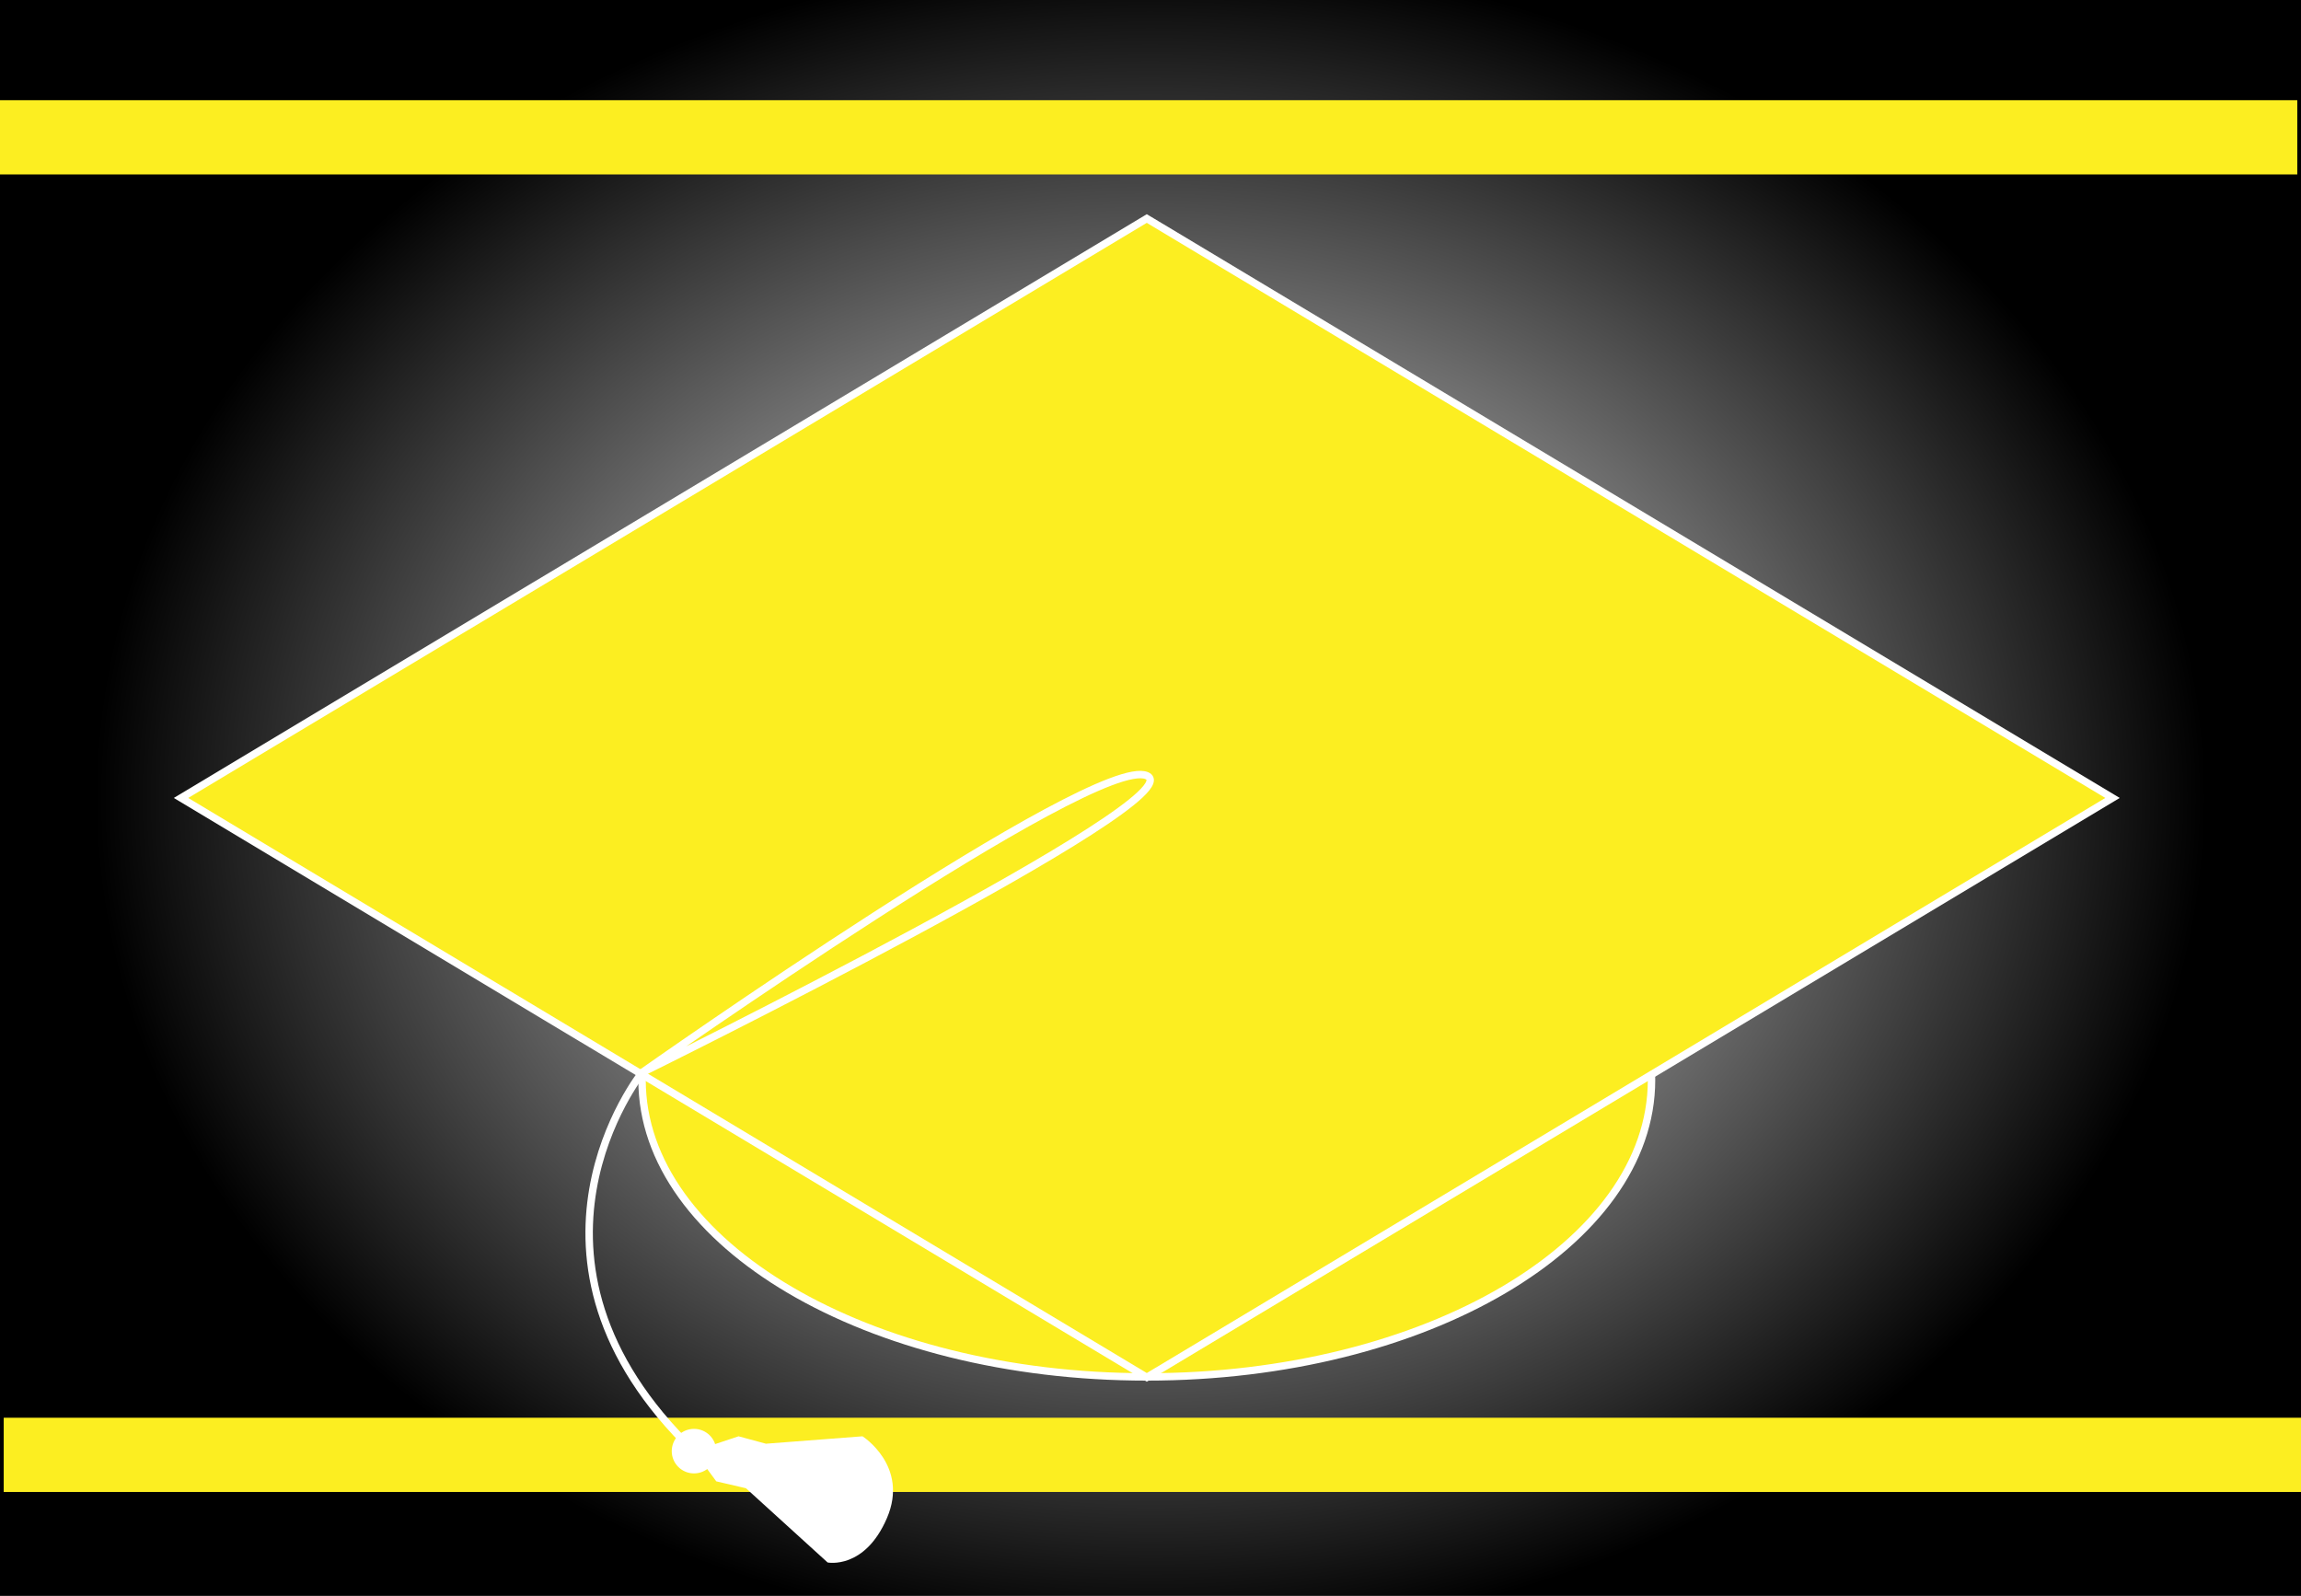
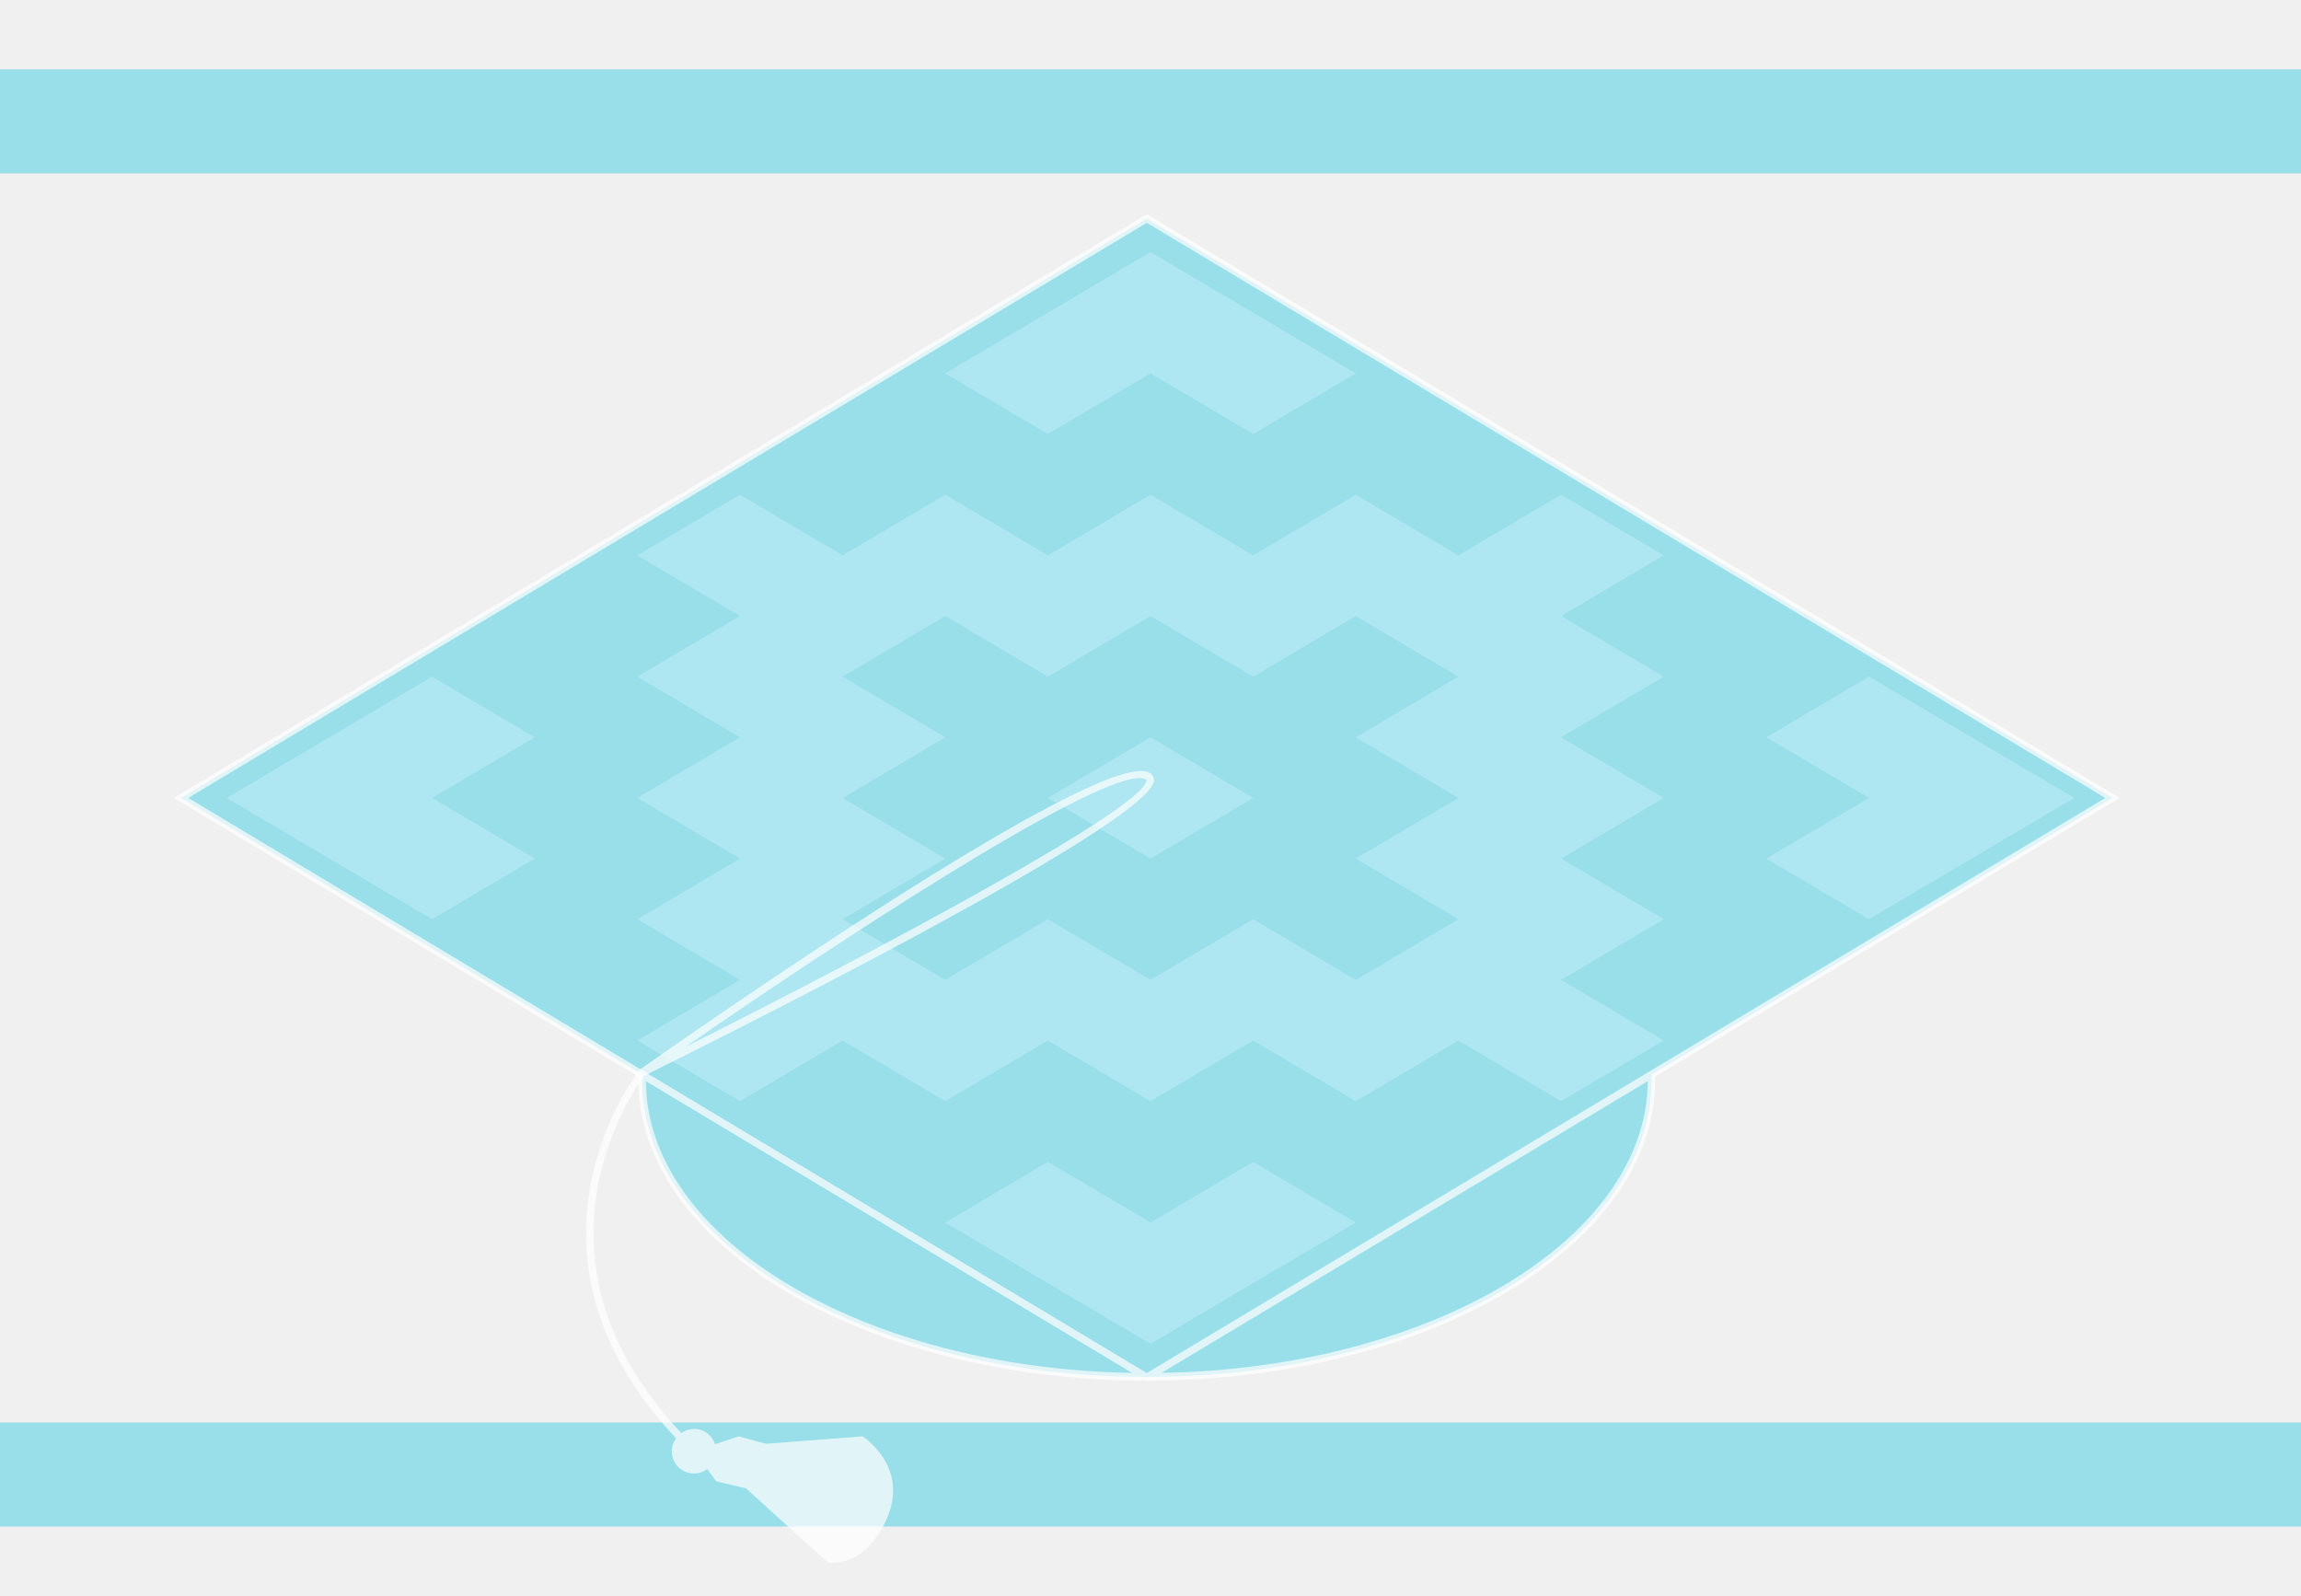
<svg xmlns="http://www.w3.org/2000/svg" width="310" height="215" viewBox="0 0 310 215">
  <style type="text/css">
- 	.st0{fill:url(#SVGID_1_);}
- 	.st1{fill:#FCEE21;}
- 	.st2{fill:#FCEE21;stroke:#FFFFFF;stroke-miterlimit:10;}
- 	.st3{fill:none;stroke:#FFFFFF;stroke-miterlimit:10;}
- 	.st4{fill:#FFFFFF;}
+ 	.st0{fill:#74D7E7;opacity:0.7}
+ 	.st1{fill:#B7EAF3;opacity:0.7}
+ 	.st2{fill:#FFFFFF;opacity:0.7}
</style>
+   <path class="st0" d="M310,23.36H0V9.34h310V23.36z M310,205.66H0v-14.02h310V205.66z" />
+   <path class="st0" d="M284.61,107.5L154.5,29.44L24.39,107.5l62.14,37.28c-0.01,0.24-0.03,0.48-0.03,0.72  c0,22.07,30.39,39.96,67.89,40l0.11,0.07l0.11-0.07c37.5-0.04,67.89-17.93,67.89-40c0-0.24-0.02-0.48-0.03-0.72L284.61,107.5z" />
  <g>
-     <radialGradient id="SVGID_1_" cx="155" cy="107.5" r="147.297" gradientTransform="matrix(1.0403 5.948249e-04 -4.758599e-04 0.8322 -6.1903 17.9447)" gradientUnits="userSpaceOnUse">
-       <stop offset="0" style="stop-color:#FFFFFF" />
-       <stop offset="0.928" style="stop-color:#000000" />
-     </radialGradient>
-     <rect class="st0" width="310" height="215" />
-     <path class="st1" d="M309.5,23.5H0v-10h309.5V23.5z M310,191H0.5v10H310V191z" />
-     <ellipse class="st2" cx="154.5" cy="145.5" rx="68" ry="40" />
-     <polygon class="st2" points="154.5,185.56 24.39,107.5 154.5,29.44 284.61,107.5  " />
-     <path class="st3" d="M86.5,144.5c0,0,61-43,68-40S86.5,144.5,86.5,144.5z" />
-     <path class="st3" d="M93.5,195.5c-27-26-7-51-7-51" />
-     <circle class="st4" cx="93.5" cy="195.5" r="3" />
-     <path class="st4" d="M93.5,195.5l6-2l3.69,1l13.01-1c0,0,6.3,4,3.3,11s-8,6-8,6l-11-10l-4-0.93L93.5,195.5z" />
+     <polygon class="st1" points="265.63,99.33 251.8,91.16 237.97,99.33 251.8,107.5 237.97,115.67 251.79,123.84 265.62,115.67    279.45,107.5  " />
+     <polygon class="st1" points="72.03,99.33 58.2,91.16 44.38,99.33 30.55,107.5 44.38,115.67 58.21,123.84 72.04,115.67 58.21,107.5     " />
+     <path class="st1" d="M210.32,115.67l13.82-8.17l-13.83-8.17l13.83-8.17l-13.83-8.17l13.83-8.17l-13.83-8.17l-13.83,8.17   l-13.82-8.17l-13.83,8.17L155,66.65l-13.82,8.17l-13.83-8.17l-13.83,8.17l-13.83-8.17l-13.83,8.17l13.83,8.17l-13.83,8.17   l13.83,8.17l-13.83,8.17l13.83,8.17l-13.82,8.17l13.82,8.17l-13.83,8.17l13.83,8.17l13.83-8.17l13.83,8.17l13.82-8.17l13.83,8.17   l13.83-8.17l13.83,8.17l13.83-8.17l13.82,8.17l13.83-8.17l-13.82-8.17l13.83-8.17L210.32,115.67z M182.66,132.01l-13.83-8.17   L155,132.01l-13.83-8.17l-13.83,8.17l-13.83-8.17l13.83-8.17l-13.82-8.17l13.83-8.17l-13.83-8.17l13.83-8.17l13.83,8.17l13.83-8.17   l13.82,8.17l13.82-8.17l13.83,8.17l-13.82,8.17l13.83,8.17l-13.83,8.17l13.83,8.17L182.66,132.01z" />
+     <polygon class="st1" points="155,50.3 168.83,58.47 182.66,50.3 168.83,42.13 155,33.96 141.17,42.13 127.34,50.3 141.17,58.47     " />
+     <polygon class="st1" points="155.01,164.7 141.18,156.53 127.35,164.7 141.18,172.87 155,181.04 168.83,172.86 182.65,164.7    168.83,156.53  " />
+     <polygon class="st1" points="141.17,107.5 155,115.67 168.83,107.5 155,99.33  " />
  </g>
+   <path class="st2" d="M285.58,107.5L154.76,29.01l-0.26-0.15L23.42,107.5l62.6,37.56c-0.01,0.15-0.02,0.29-0.02,0.44  c0,22.28,30.59,40.42,68.25,40.5l0.25,0.15l0.25-0.15c37.66-0.08,68.25-18.21,68.25-40.5c0-0.15-0.01-0.29-0.02-0.44L285.58,107.5z   M154.5,30.02l129.14,77.48L154.5,184.98L25.36,107.5L154.5,30.02z M87.01,145.65l65.52,39.31  C116.31,184.35,87.14,166.97,87.01,145.65z M156.48,184.96l65.52-39.31C221.86,166.97,192.69,184.35,156.48,184.96z" />
+   <path class="st2" d="M86.83,144.9c7.5-3.7,68.79-34.13,68.64-39.83c-0.01-0.26-0.12-0.75-0.76-1.03  c-7.06-3.02-62.22,35.63-68.49,40.05l0.2,0.34l-0.3-0.24c-0.2,0.25-18.91,24.3,4.96,49.57c-0.36,0.49-0.57,1.09-0.57,1.75  c0,1.66,1.34,3,3,3c0.67,0,1.28-0.22,1.77-0.59l1.23,1.66l4,0.93l11,10c0,0,5,1,8-6s-3.3-11-3.3-11l-13.01,1l-3.69-1l-3.17,1.06  c-0.4-1.19-1.51-2.06-2.83-2.06c-0.64,0-1.23,0.2-1.72,0.55C69.24,169.16,85.65,146.45,86.83,144.9z M153.52,104.83  c0.31,0,0.57,0.04,0.78,0.13c0.16,0.07,0.16,0.11,0.16,0.13c0.09,3.55-35.84,22.78-62.13,35.95  C111.12,128.05,146.25,104.83,153.52,104.83z" />
</svg>
